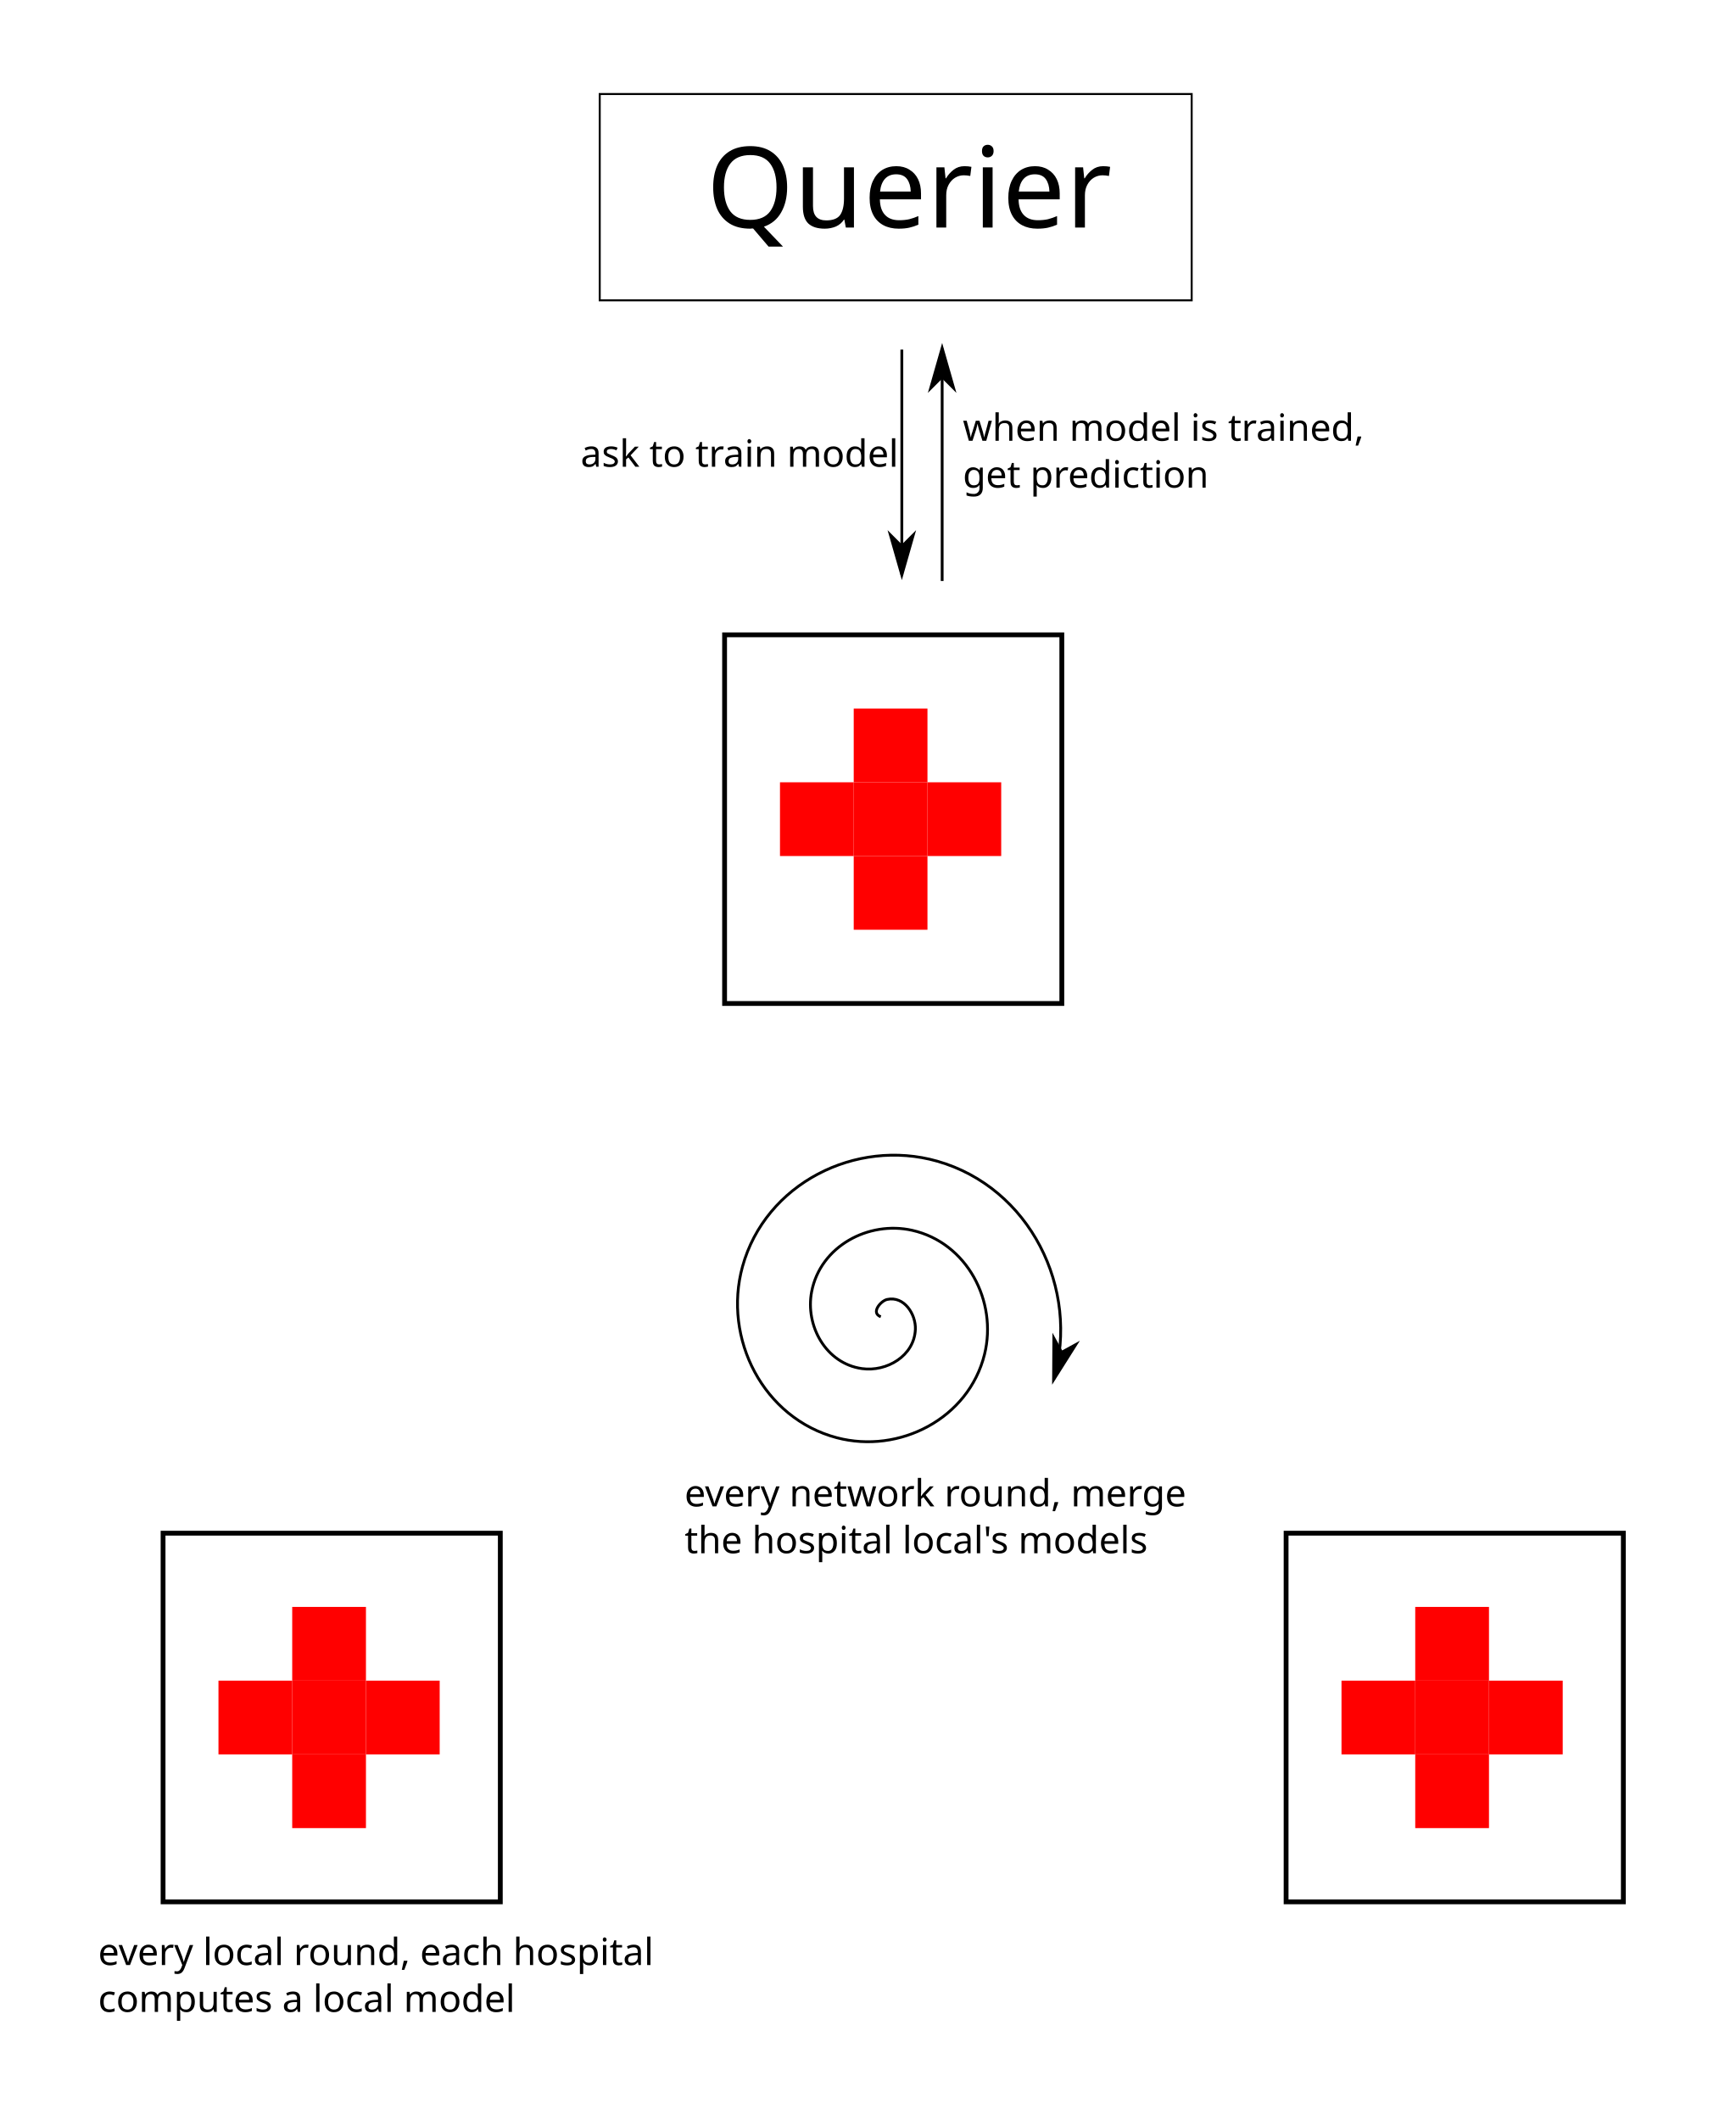
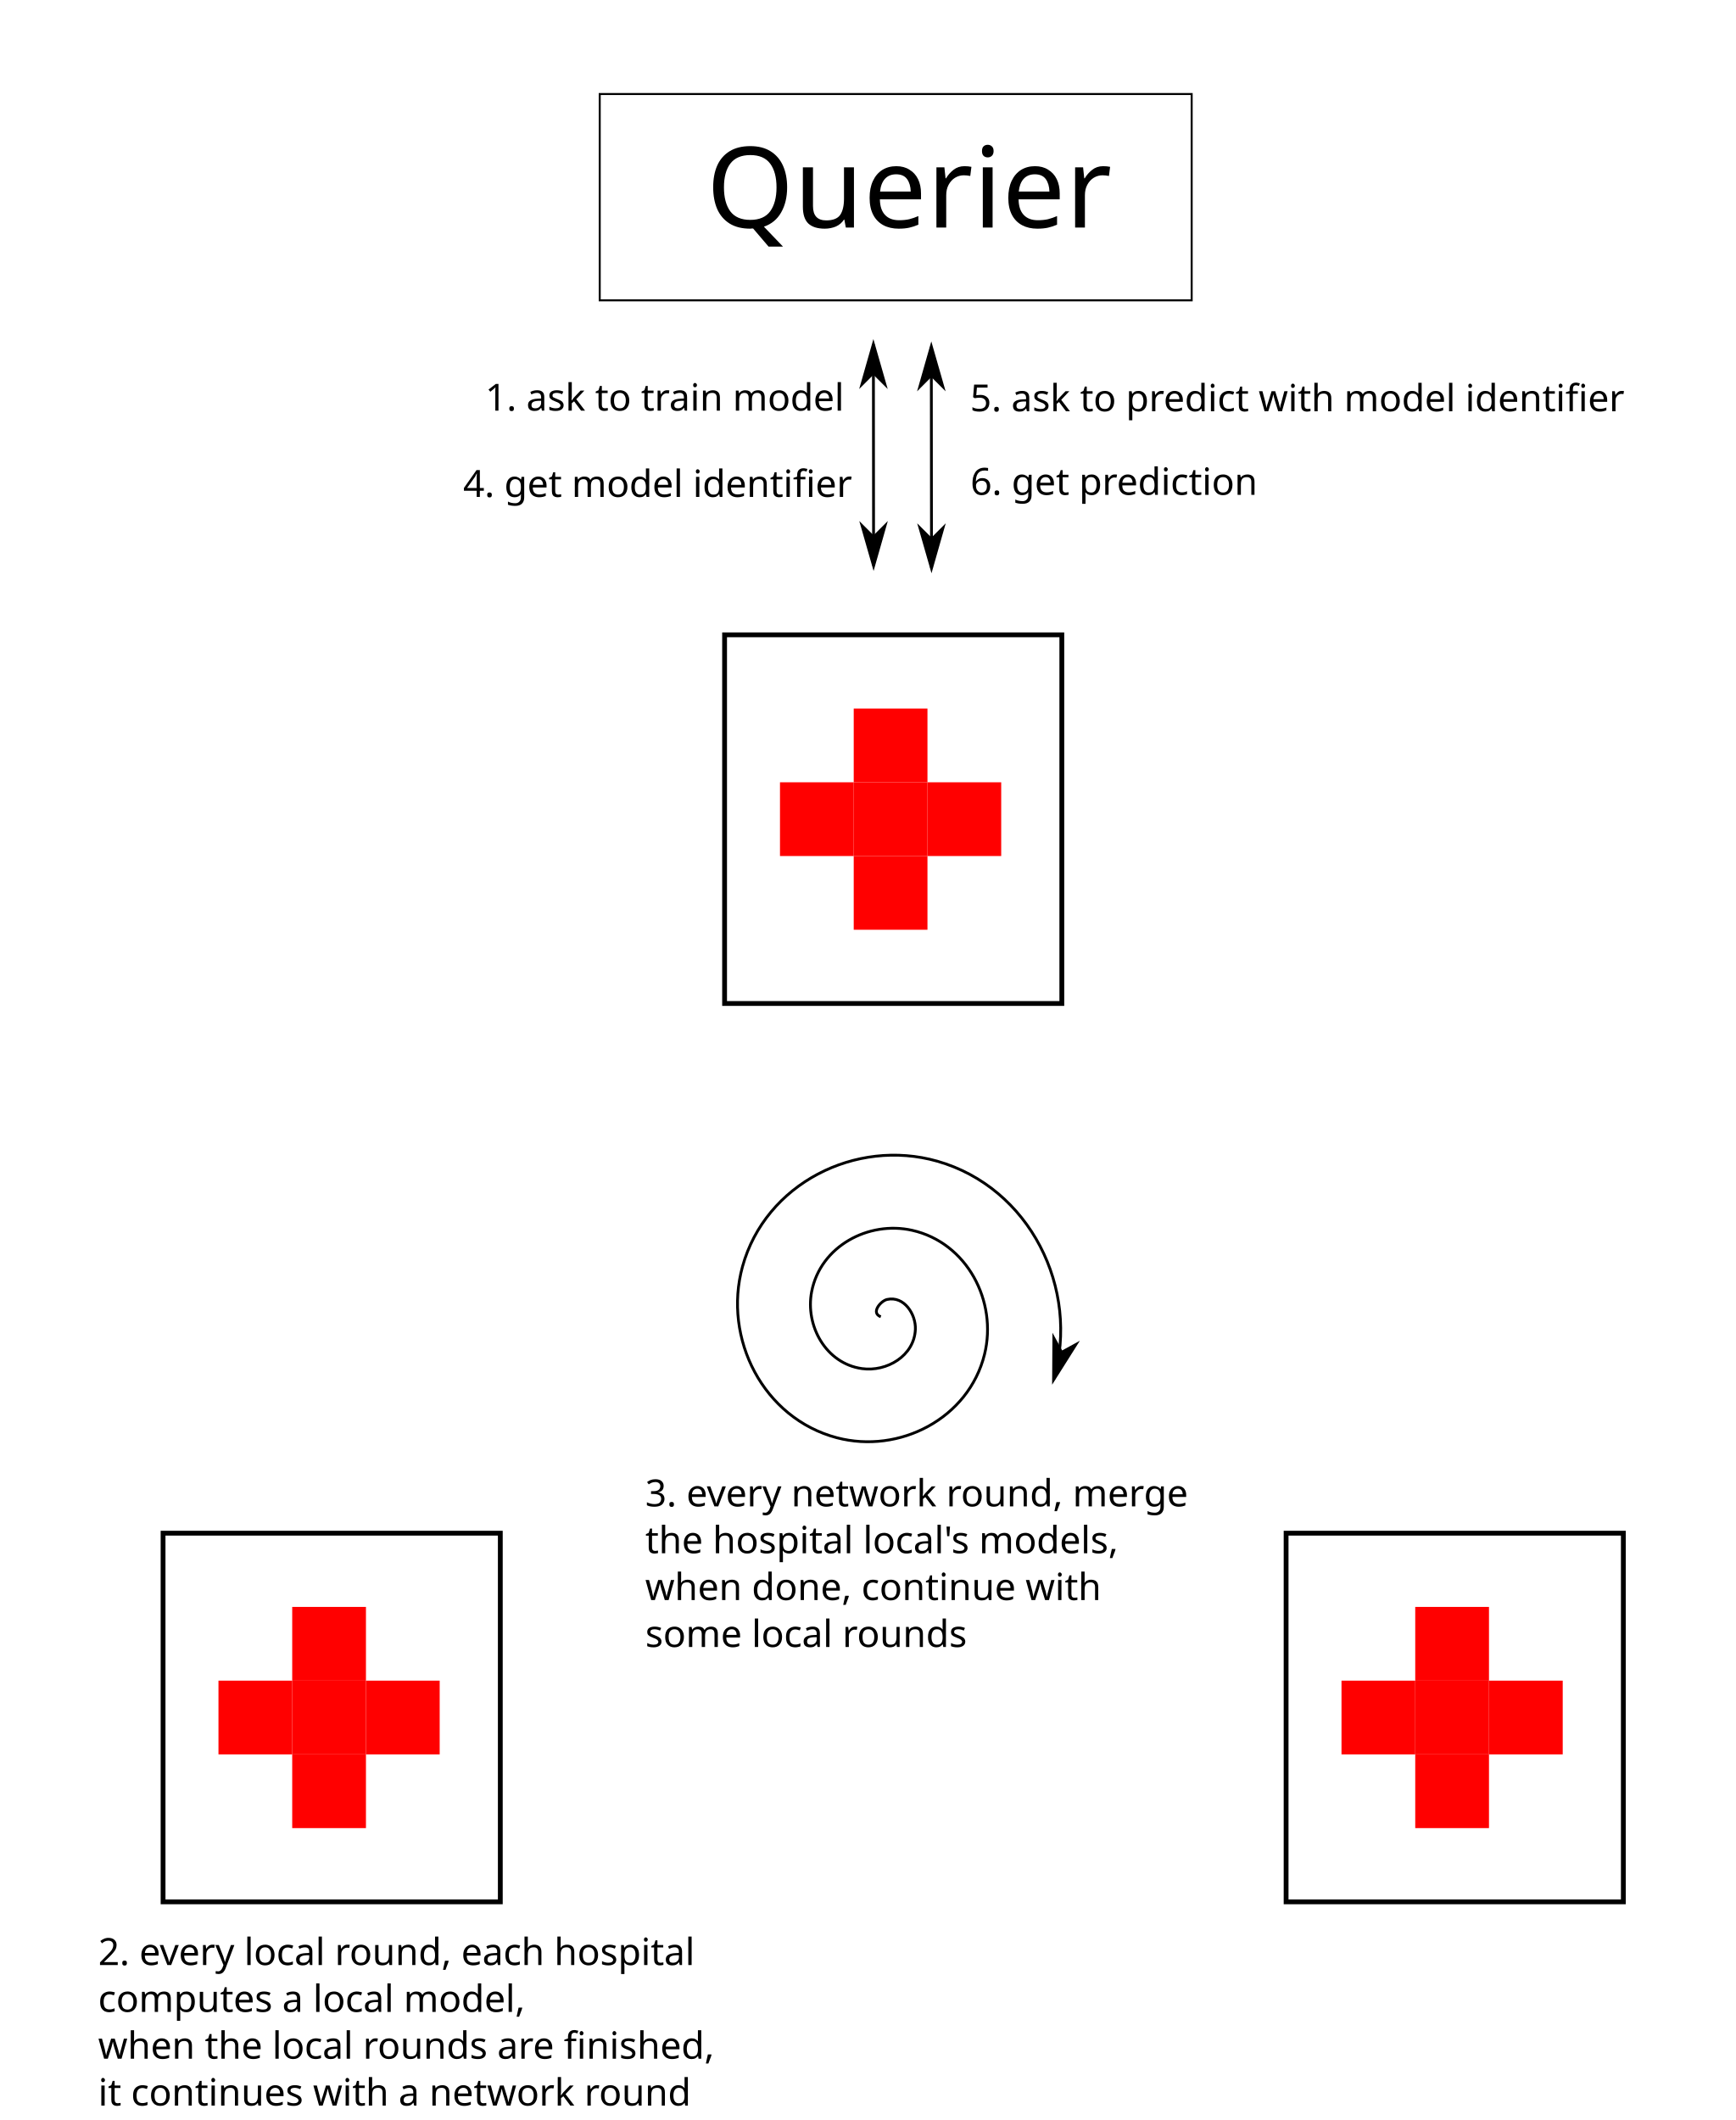
<svg xmlns="http://www.w3.org/2000/svg" width="163.561mm" height="199.803mm" viewBox="0 0 163.561 199.803" version="1.1" id="svg8">
  <defs id="defs2">
-     <marker style="overflow:visible" id="marker1045" refX="0" refY="0" orient="auto">
-       <path transform="matrix(-0.8,0,0,-0.8,-10,0)" style="fill:#000000;fill-opacity:1;fill-rule:evenodd;stroke:#000000;stroke-width:1pt;stroke-opacity:1" d="M 0,0 5,-5 -12.5,0 5,5 Z" id="path1043" />
+     <marker style="overflow:visible;" id="marker2922" refX="0.0" refY="0.0" orient="auto">
+       <path transform="scale(0.8) rotate(180) translate(12.5,0)" style="fill-rule:evenodd;stroke:#000000;stroke-width:1pt;stroke-opacity:1;fill:#000000;fill-opacity:1" d="M 0.0,0.0 L 5.0,-5.0 L -12.5,0.0 L 5.0,5.0 L 0.0,0.0 z " id="path2920" />
+     </marker>
+     <marker style="overflow:visible" id="marker2768" refX="0.0" refY="0.0" orient="auto">
+       <path transform="scale(0.8) translate(12.5,0)" style="fill-rule:evenodd;stroke:#000000;stroke-width:1pt;stroke-opacity:1;fill:#000000;fill-opacity:1" d="M 0.0,0.0 L 5.0,-5.0 L -12.5,0.0 L 5.0,5.0 L 0.0,0.0 z " id="path1776" />
+     </marker>
+     <marker style="overflow:visible;" id="marker2357" refX="0.0" refY="0.0" orient="auto">
+       <path transform="scale(0.8) rotate(180) translate(12.5,0)" style="fill-rule:evenodd;stroke:#000000;stroke-width:1pt;stroke-opacity:1;fill:#000000;fill-opacity:1" d="M 0.0,0.0 L 5.0,-5.0 L -12.5,0.0 L 5.0,5.0 L 0.0,0.0 z " id="path2355" />
+     </marker>
+     <marker style="overflow:visible;" id="marker2197" refX="0.0" refY="0.0" orient="auto">
+       <path transform="scale(0.8) rotate(180) translate(12.5,0)" style="fill-rule:evenodd;stroke:#000000;stroke-width:1pt;stroke-opacity:1;fill:#000000;fill-opacity:1" d="M 0.0,0.0 L 5.0,-5.0 L -12.5,0.0 L 5.0,5.0 L 0.0,0.0 z " id="path1779" />
+     </marker>
+     <marker style="overflow:visible;" id="Arrow2Lend" refX="0.0" refY="0.0" orient="auto">
+       <path transform="scale(1.1) rotate(180) translate(1,0)" d="M 8.719,4.034 L -2.207,0.016 L 8.719,-4.002 C 6.973,-1.63 6.983,1.616 8.719,4.034 z " style="fill-rule:evenodd;stroke-width:0.625;stroke-linejoin:round;stroke:#000000;stroke-opacity:1;fill:#000000;fill-opacity:1" id="path1797" />
+     </marker>
+     <marker style="overflow:visible" id="marker1630" refX="0" refY="0" orient="auto">
+       <path transform="matrix(-0.8,0,0,-0.8,-10,0)" style="fill:#000000;fill-opacity:1;fill-rule:evenodd;stroke:#000000;stroke-width:1pt;stroke-opacity:1" d="M 0,0 5,-5 -12.5,0 5,5 Z" id="path1628" />
+     </marker>
+     <marker style="overflow:visible" id="marker1482" refX="0" refY="0" orient="auto">
+       <path transform="matrix(-0.8,0,0,-0.8,-10,0)" style="fill:#000000;fill-opacity:1;fill-rule:evenodd;stroke:#000000;stroke-width:1pt;stroke-opacity:1" d="M 0,0 5,-5 -12.5,0 5,5 Z" id="path1480" />
+     </marker>
+     <marker style="overflow:visible" id="marker1220" refX="0" refY="0" orient="auto">
+       <path transform="matrix(-0.8,0,0,-0.8,-10,0)" style="fill:#000000;fill-opacity:1;fill-rule:evenodd;stroke:#000000;stroke-width:1pt;stroke-opacity:1" d="M 0,0 5,-5 -12.5,0 5,5 Z" id="path1218" />
    </marker>
    <marker style="overflow:visible" id="marker38729" refX="0" refY="0" orient="auto">
      <path transform="matrix(0.8,0,0,0.8,10,0)" style="fill:#000000;fill-opacity:1;fill-rule:evenodd;stroke:#000000;stroke-width:1pt;stroke-opacity:1" d="M 0,0 5,-5 -12.5,0 5,5 Z" id="path38727" />
    </marker>
    <marker style="overflow:visible" id="marker38527" refX="0" refY="0" orient="auto">
      <path transform="matrix(-0.8,0,0,-0.8,-10,0)" style="fill:#000000;fill-opacity:1;fill-rule:evenodd;stroke:#000000;stroke-width:1pt;stroke-opacity:1" d="M 0,0 5,-5 -12.5,0 5,5 Z" id="path38525" />
    </marker>
    <marker style="overflow:visible" id="marker38291" refX="0" refY="0" orient="auto">
      <path transform="matrix(-0.8,0,0,-0.8,-10,0)" style="fill:#000000;fill-opacity:1;fill-rule:evenodd;stroke:#000000;stroke-width:1pt;stroke-opacity:1" d="M 0,0 5,-5 -12.5,0 5,5 Z" id="path38289" />
    </marker>
    <marker style="overflow:visible" id="marker37241" refX="0" refY="0" orient="auto">
      <path transform="matrix(-0.8,0,0,-0.8,-10,0)" style="fill:#000000;fill-opacity:1;fill-rule:evenodd;stroke:#000000;stroke-width:1pt;stroke-opacity:1" d="M 0,0 5,-5 -12.5,0 5,5 Z" id="path37239" />
    </marker>
    <marker style="overflow:visible" id="marker37153" refX="0" refY="0" orient="auto">
      <path transform="matrix(-0.8,0,0,-0.8,-10,0)" style="fill:#000000;fill-opacity:1;fill-rule:evenodd;stroke:#000000;stroke-width:1pt;stroke-opacity:1" d="M 0,0 5,-5 -12.5,0 5,5 Z" id="path37151" />
    </marker>
    <marker style="overflow:visible" id="marker37071" refX="0" refY="0" orient="auto">
      <path transform="matrix(-0.8,0,0,-0.8,-10,0)" style="fill:#000000;fill-opacity:1;fill-rule:evenodd;stroke:#000000;stroke-width:1pt;stroke-opacity:1" d="M 0,0 5,-5 -12.5,0 5,5 Z" id="path37069" />
    </marker>
    <marker style="overflow:visible" id="marker1606" refX="0" refY="0" orient="auto">
      <path transform="matrix(0.8,0,0,0.8,10,0)" style="fill:#000000;fill-opacity:1;fill-rule:evenodd;stroke:#000000;stroke-width:1pt;stroke-opacity:1" d="M 0,0 5,-5 -12.5,0 5,5 Z" id="path1604" />
    </marker>
    <marker style="overflow:visible" id="marker1560" refX="0" refY="0" orient="auto">
      <path transform="matrix(-0.8,0,0,-0.8,-10,0)" style="fill:#000000;fill-opacity:1;fill-rule:evenodd;stroke:#000000;stroke-width:1pt;stroke-opacity:1" d="M 0,0 5,-5 -12.5,0 5,5 Z" id="path1558" />
    </marker>
    <marker style="overflow:visible" id="marker1496" refX="0" refY="0" orient="auto">
      <path transform="matrix(-0.8,0,0,-0.8,-10,0)" style="fill:#000000;fill-opacity:1;fill-rule:evenodd;stroke:#000000;stroke-width:1pt;stroke-opacity:1" d="M 0,0 5,-5 -12.5,0 5,5 Z" id="path1494" />
    </marker>
    <marker style="overflow:visible" id="marker1462" refX="0" refY="0" orient="auto">
      <path transform="matrix(0.8,0,0,0.8,10,0)" style="fill:#000000;fill-opacity:1;fill-rule:evenodd;stroke:#000000;stroke-width:1pt;stroke-opacity:1" d="M 0,0 5,-5 -12.5,0 5,5 Z" id="path1460" />
    </marker>
    <marker style="overflow:visible" id="Arrow1Lend" refX="0" refY="0" orient="auto">
      <path transform="matrix(-0.8,0,0,-0.8,-10,0)" style="fill:#000000;fill-opacity:1;fill-rule:evenodd;stroke:#000000;stroke-width:1pt;stroke-opacity:1" d="M 0,0 5,-5 -12.5,0 5,5 Z" id="path1125" />
    </marker>
    <marker style="overflow:visible" id="Arrow1Lstart" refX="0" refY="0" orient="auto">
      <path transform="matrix(0.8,0,0,0.8,10,0)" style="fill:#000000;fill-opacity:1;fill-rule:evenodd;stroke:#000000;stroke-width:1pt;stroke-opacity:1" d="M 0,0 5,-5 -12.5,0 5,5 Z" id="path1122" />
    </marker>
    <marker style="overflow:visible" id="marker2050-6" refX="0" refY="0" orient="auto">
      <path transform="matrix(0.8,0,0,0.8,10,0)" style="fill:#000000;fill-opacity:1;fill-rule:evenodd;stroke:#000000;stroke-width:1pt;stroke-opacity:1" d="M 0,0 5,-5 -12.5,0 5,5 Z" id="path2048-1" />
    </marker>
    <marker style="overflow:visible" id="marker1738-1" refX="0" refY="0" orient="auto">
      <path transform="matrix(-0.8,0,0,-0.8,-10,0)" style="fill:#000000;fill-opacity:1;fill-rule:evenodd;stroke:#000000;stroke-width:1pt;stroke-opacity:1" d="M 0,0 5,-5 -12.5,0 5,5 Z" id="path1736-5" />
    </marker>
    <marker style="overflow:visible" id="marker38729-6" refX="0" refY="0" orient="auto">
      <path transform="matrix(0.8,0,0,0.8,10,0)" style="fill:#000000;fill-opacity:1;fill-rule:evenodd;stroke:#000000;stroke-width:1pt;stroke-opacity:1" d="M 0,0 5,-5 -12.5,0 5,5 Z" id="path38727-9" />
    </marker>
    <marker style="overflow:visible" id="marker38291-2" refX="0" refY="0" orient="auto">
      <path transform="matrix(-0.8,0,0,-0.8,-10,0)" style="fill:#000000;fill-opacity:1;fill-rule:evenodd;stroke:#000000;stroke-width:1pt;stroke-opacity:1" d="M 0,0 5,-5 -12.5,0 5,5 Z" id="path38289-2" />
    </marker>
+     <marker style="overflow:visible" id="marker38729-4" refX="0" refY="0" orient="auto">
+       <path transform="matrix(0.8,0,0,0.8,10,0)" style="fill:#000000;fill-opacity:1;fill-rule:evenodd;stroke:#000000;stroke-width:1pt;stroke-opacity:1" d="M 0,0 5,-5 -12.5,0 5,5 Z" id="path38727-4" />
+     </marker>
+     <marker style="overflow:visible" id="marker2768-5" refX="0" refY="0" orient="auto">
+       <path transform="matrix(0.8,0,0,0.8,10,0)" style="fill:#000000;fill-opacity:1;fill-rule:evenodd;stroke:#000000;stroke-width:1pt;stroke-opacity:1" d="M 0,0 5,-5 -12.5,0 5,5 Z" id="path1776-5" />
+     </marker>
+     <marker style="overflow:visible" id="marker2922-4" refX="0" refY="0" orient="auto">
+       <path transform="matrix(-0.8,0,0,-0.8,-10,0)" style="fill:#000000;fill-opacity:1;fill-rule:evenodd;stroke:#000000;stroke-width:1pt;stroke-opacity:1" d="M 0,0 5,-5 -12.5,0 5,5 Z" id="path2920-7" />
+     </marker>
  </defs>
  <g id="layer1" transform="translate(-20.8259,-28.96338)">
    <g id="g941" transform="translate(-0.6776174,18.17453)">
      <rect style="fill:#ff0000;fill-opacity:1;stroke:none;stroke-width:0.265" id="rect837" width="6.949" height="6.949" x="42.092" y="169.184" />
      <rect style="fill:#ff0000;fill-opacity:1;stroke:none;stroke-width:0.265" id="rect837-0" width="6.949" height="6.949" x="49.041" y="169.184" />
      <rect style="fill:#ff0000;fill-opacity:1;stroke:none;stroke-width:0.265" id="rect837-6" width="6.949" height="6.949" x="55.99" y="169.184" />
      <rect style="fill:#ff0000;fill-opacity:1;stroke:none;stroke-width:0.265" id="rect837-3" width="6.949" height="6.949" x="49.041" y="162.235" />
      <rect style="fill:#ff0000;fill-opacity:1;stroke:none;stroke-width:0.265" id="rect837-2" width="6.949" height="6.949" x="49.041" y="176.133" />
      <rect style="fill:none;fill-opacity:1;stroke:#000000;stroke-width:0.453;stroke-opacity:1" id="rect892" width="31.781" height="34.745" x="36.871" y="155.286" />
    </g>
    <g id="g941-1" transform="translate(105.1557,18.17453)">
      <rect style="fill:#ff0000;fill-opacity:1;stroke:none;stroke-width:0.265" id="rect837-5" width="6.949" height="6.949" x="42.092" y="169.184" />
      <rect style="fill:#ff0000;fill-opacity:1;stroke:none;stroke-width:0.265" id="rect837-0-5" width="6.949" height="6.949" x="49.041" y="169.184" />
      <rect style="fill:#ff0000;fill-opacity:1;stroke:none;stroke-width:0.265" id="rect837-6-4" width="6.949" height="6.949" x="55.99" y="169.184" />
      <rect style="fill:#ff0000;fill-opacity:1;stroke:none;stroke-width:0.265" id="rect837-3-7" width="6.949" height="6.949" x="49.041" y="162.235" />
      <rect style="fill:#ff0000;fill-opacity:1;stroke:none;stroke-width:0.265" id="rect837-2-6" width="6.949" height="6.949" x="49.041" y="176.133" />
      <rect style="fill:none;fill-opacity:1;stroke:#000000;stroke-width:0.453;stroke-opacity:1" id="rect892-5" width="31.781" height="34.745" x="36.871" y="155.286" />
    </g>
    <g id="g941-6" transform="translate(52.23905,-66.49214)">
      <rect style="fill:#ff0000;fill-opacity:1;stroke:none;stroke-width:0.265" id="rect837-9" width="6.949" height="6.949" x="42.092" y="169.184" />
      <rect style="fill:#ff0000;fill-opacity:1;stroke:none;stroke-width:0.265" id="rect837-0-3" width="6.949" height="6.949" x="49.041" y="169.184" />
      <rect style="fill:#ff0000;fill-opacity:1;stroke:none;stroke-width:0.265" id="rect837-6-7" width="6.949" height="6.949" x="55.99" y="169.184" />
      <rect style="fill:#ff0000;fill-opacity:1;stroke:none;stroke-width:0.265" id="rect837-3-4" width="6.949" height="6.949" x="49.041" y="162.235" />
      <rect style="fill:#ff0000;fill-opacity:1;stroke:none;stroke-width:0.265" id="rect837-2-5" width="6.949" height="6.949" x="49.041" y="176.133" />
      <rect style="fill:none;fill-opacity:1;stroke:#000000;stroke-width:0.453;stroke-opacity:1" id="rect892-2" width="31.781" height="34.745" x="36.871" y="155.286" />
    </g>
    <rect style="fill:none;fill-opacity:1;fill-rule:nonzero;stroke:#000000;stroke-width:0.188;stroke-linejoin:miter;stroke-miterlimit:4;stroke-dasharray:none;stroke-opacity:1;paint-order:fill markers stroke" id="rect38711" width="55.784" height="19.445" x="77.343" y="37.825" />
    <text xml:space="preserve" style="font-style:normal;font-weight:normal;font-size:10.583px;line-height:1.25;font-family:sans-serif;fill:#000000;fill-opacity:1;stroke:none;stroke-width:0.265" x="87.394" y="50.408" id="text38715">
      <tspan x="87.394" y="50.408" style="stroke-width:0.265" id="tspan38717">Querier</tspan>
    </text>
    <text xml:space="preserve" style="font-style:normal;font-weight:normal;font-size:10.583px;line-height:1.25;font-family:sans-serif;fill:#000000;fill-opacity:1;stroke:none;stroke-width:0.265" x="63.072" y="160.298" id="text38723">
      <tspan id="tspan38721" x="63.072" y="160.298" style="stroke-width:0.265" />
    </text>
-     <text xml:space="preserve" style="font-style:normal;font-weight:normal;font-size:10.583px;line-height:1.25;font-family:sans-serif;fill:#000000;fill-opacity:1;stroke:none;stroke-width:0.265;stroke-miterlimit:4;stroke-dasharray:none" x="75.545" y="72.957" id="text38871">
-       <tspan x="75.545" y="72.957" style="font-style:normal;font-variant:normal;font-weight:normal;font-stretch:normal;font-size:3.528px;font-family:sans-serif;-inkscape-font-specification:'sans-serif, Normal';font-variant-ligatures:normal;font-variant-caps:normal;font-variant-numeric:normal;font-variant-east-asian:normal;stroke-width:0.265;stroke-miterlimit:4;stroke-dasharray:none" id="tspan38881">ask to train model</tspan>
+     <text xml:space="preserve" style="font-style:normal;font-weight:normal;font-size:10.583px;line-height:0.35;font-family:sans-serif;fill:#000000;fill-opacity:1;stroke:none;stroke-width:0.265;stroke-miterlimit:4;stroke-dasharray:none" x="66.549" y="67.665" id="text38871">
+       <tspan x="66.549" y="67.665" style="font-style:normal;font-variant:normal;font-weight:normal;font-stretch:normal;font-size:3.528px;font-family:sans-serif;-inkscape-font-specification:'sans-serif, Normal';font-variant-ligatures:normal;font-variant-caps:normal;font-variant-numeric:normal;font-variant-east-asian:normal;stroke-width:0.265;stroke-miterlimit:4;stroke-dasharray:none" id="tspan1035">1. ask to train model</tspan>
    </text>
-     <path style="fill:none;stroke:#000000;stroke-width:0.265px;stroke-linecap:butt;stroke-linejoin:miter;stroke-opacity:1;marker-start:url(#marker38729-6)" d="m 109.613,61.799 c 0,21.923 0,21.923 0,21.923" id="path38725-4" />
-     <text xml:space="preserve" style="font-style:normal;font-weight:normal;font-size:10.583px;line-height:0.35;font-family:sans-serif;fill:#000000;fill-opacity:1;stroke:none;stroke-width:0.265;stroke-miterlimit:4;stroke-dasharray:none" x="111.566" y="70.506" id="text38871-1">
-       <tspan x="111.566" y="70.506" style="font-style:normal;font-variant:normal;font-weight:normal;font-stretch:normal;font-size:3.528px;font-family:sans-serif;-inkscape-font-specification:'sans-serif, Normal';font-variant-ligatures:normal;font-variant-caps:normal;font-variant-numeric:normal;font-variant-east-asian:normal;stroke-width:0.265;stroke-miterlimit:4;stroke-dasharray:none" id="tspan38881-2">when model is trained,</tspan>
-       <tspan x="111.566" y="74.921" style="font-style:normal;font-variant:normal;font-weight:normal;font-stretch:normal;font-size:3.528px;font-family:sans-serif;-inkscape-font-specification:'sans-serif, Normal';font-variant-ligatures:normal;font-variant-caps:normal;font-variant-numeric:normal;font-variant-east-asian:normal;stroke-width:0.265;stroke-miterlimit:4;stroke-dasharray:none" id="tspan39884">get prediction</tspan>
+     <text xml:space="preserve" style="font-style:normal;font-weight:normal;font-size:10.583px;line-height:0.35;font-family:sans-serif;fill:#000000;fill-opacity:1;stroke:none;stroke-width:0.265;stroke-miterlimit:4;stroke-dasharray:none" x="64.47" y="75.798" id="text38871-1">
+       <tspan x="64.47" y="75.798" style="font-style:normal;font-variant:normal;font-weight:normal;font-stretch:normal;font-size:3.528px;font-family:sans-serif;-inkscape-font-specification:'sans-serif, Normal';font-variant-ligatures:normal;font-variant-caps:normal;font-variant-numeric:normal;font-variant-east-asian:normal;stroke-width:0.265;stroke-miterlimit:4;stroke-dasharray:none" id="tspan1019">4. get model identifier</tspan>
    </text>
    <text xml:space="preserve" style="font-style:normal;font-weight:normal;font-size:10.583px;line-height:1.25;font-family:sans-serif;fill:#000000;fill-opacity:1;stroke:none;stroke-width:0.265" x="20.587" y="87.923" id="text39274">
      <tspan id="tspan39272" x="20.587" y="87.923" style="font-style:normal;font-variant:normal;font-weight:normal;font-stretch:normal;font-size:3.528px;font-family:sans-serif;-inkscape-font-specification:'sans-serif, Normal';font-variant-ligatures:normal;font-variant-caps:normal;font-variant-numeric:normal;font-variant-east-asian:normal;stroke-width:0.265" />
    </text>
-     <text xml:space="preserve" style="font-style:normal;font-weight:normal;font-size:10.583px;line-height:0.35;font-family:sans-serif;fill:#000000;fill-opacity:1;stroke:none;stroke-width:0.265" x="85.338" y="170.939" id="text39814">
-       <tspan id="tspan39812" x="85.338" y="170.939" style="font-style:normal;font-variant:normal;font-weight:normal;font-stretch:normal;font-size:3.528px;font-family:sans-serif;-inkscape-font-specification:'sans-serif, Normal';font-variant-ligatures:normal;font-variant-caps:normal;font-variant-numeric:normal;font-variant-east-asian:normal;stroke-width:0.265">every network round, merge</tspan>
-       <tspan x="85.338" y="175.354" style="font-style:normal;font-variant:normal;font-weight:normal;font-stretch:normal;font-size:3.528px;font-family:sans-serif;-inkscape-font-specification:'sans-serif, Normal';font-variant-ligatures:normal;font-variant-caps:normal;font-variant-numeric:normal;font-variant-east-asian:normal;stroke-width:0.265" id="tspan39816">the hospital local's models</tspan>
+     <text xml:space="preserve" style="font-style:normal;font-weight:normal;font-size:10.583px;line-height:0.35;font-family:sans-serif;fill:#000000;fill-opacity:1;stroke:none;stroke-width:0.265" x="81.633" y="170.939" id="text39814">
+       <tspan id="tspan39812" x="81.633" y="170.939" style="font-style:normal;font-variant:normal;font-weight:normal;font-stretch:normal;font-size:3.528px;font-family:sans-serif;-inkscape-font-specification:'sans-serif, Normal';font-variant-ligatures:normal;font-variant-caps:normal;font-variant-numeric:normal;font-variant-east-asian:normal;stroke-width:0.265">3. every network round, merge</tspan>
+       <tspan x="81.633" y="175.354" style="font-style:normal;font-variant:normal;font-weight:normal;font-stretch:normal;font-size:3.528px;font-family:sans-serif;-inkscape-font-specification:'sans-serif, Normal';font-variant-ligatures:normal;font-variant-caps:normal;font-variant-numeric:normal;font-variant-east-asian:normal;stroke-width:0.265" id="tspan39816">the hospital local's models,</tspan>
+       <tspan x="81.633" y="179.769" style="font-style:normal;font-variant:normal;font-weight:normal;font-stretch:normal;font-size:3.528px;font-family:sans-serif;-inkscape-font-specification:'sans-serif, Normal';font-variant-ligatures:normal;font-variant-caps:normal;font-variant-numeric:normal;font-variant-east-asian:normal;stroke-width:0.265" id="tspan1021">when done, continue with</tspan>
+       <tspan x="81.633" y="184.184" style="font-style:normal;font-variant:normal;font-weight:normal;font-stretch:normal;font-size:3.528px;font-family:sans-serif;-inkscape-font-specification:'sans-serif, Normal';font-variant-ligatures:normal;font-variant-caps:normal;font-variant-numeric:normal;font-variant-east-asian:normal;stroke-width:0.265" id="tspan1043">some local rounds</tspan>
    </text>
    <text xml:space="preserve" style="font-style:normal;font-weight:normal;font-size:10.583px;line-height:0.35;font-family:sans-serif;fill:#000000;fill-opacity:1;stroke:none;stroke-width:0.265" x="30.077" y="214.163" id="text39826">
-       <tspan x="30.077" y="214.163" style="font-style:normal;font-variant:normal;font-weight:normal;font-stretch:normal;font-size:3.528px;font-family:sans-serif;-inkscape-font-specification:'sans-serif, Normal';font-variant-ligatures:normal;font-variant-caps:normal;font-variant-numeric:normal;font-variant-east-asian:normal;stroke-width:0.265" id="tspan39828">every local round, each hospital</tspan>
-       <tspan x="30.077" y="218.578" style="font-style:normal;font-variant:normal;font-weight:normal;font-stretch:normal;font-size:3.528px;font-family:sans-serif;-inkscape-font-specification:'sans-serif, Normal';font-variant-ligatures:normal;font-variant-caps:normal;font-variant-numeric:normal;font-variant-east-asian:normal;stroke-width:0.265" id="tspan39832">computes a local model</tspan>
+       <tspan x="30.077" y="214.163" style="font-style:normal;font-variant:normal;font-weight:normal;font-stretch:normal;font-size:3.528px;font-family:sans-serif;-inkscape-font-specification:'sans-serif, Normal';font-variant-ligatures:normal;font-variant-caps:normal;font-variant-numeric:normal;font-variant-east-asian:normal;stroke-width:0.265" id="tspan39828">2. every local round, each hospital</tspan>
+       <tspan x="30.077" y="218.578" style="font-style:normal;font-variant:normal;font-weight:normal;font-stretch:normal;font-size:3.528px;font-family:sans-serif;-inkscape-font-specification:'sans-serif, Normal';font-variant-ligatures:normal;font-variant-caps:normal;font-variant-numeric:normal;font-variant-east-asian:normal;stroke-width:0.265" id="tspan39832">computes a local model,</tspan>
+       <tspan x="30.077" y="222.993" style="font-style:normal;font-variant:normal;font-weight:normal;font-stretch:normal;font-size:3.528px;font-family:sans-serif;-inkscape-font-specification:'sans-serif, Normal';font-variant-ligatures:normal;font-variant-caps:normal;font-variant-numeric:normal;font-variant-east-asian:normal;stroke-width:0.265" id="tspan1023">when the local rounds are finished,</tspan>
+       <tspan x="30.077" y="227.408" style="font-style:normal;font-variant:normal;font-weight:normal;font-stretch:normal;font-size:3.528px;font-family:sans-serif;-inkscape-font-specification:'sans-serif, Normal';font-variant-ligatures:normal;font-variant-caps:normal;font-variant-numeric:normal;font-variant-east-asian:normal;stroke-width:0.265" id="tspan1041">it continues with a network round</tspan>
    </text>
    <path style="fill:none;fill-rule:evenodd;stroke:#000000;stroke-width:0.265;marker-end:url(#marker38527)" id="path39852" d="m 103.832,153.062 c -0.98,-0.356 -0.004,-1.497 0.591,-1.629 1.613,-0.359 2.723,1.403 2.667,2.811 -0.1,2.519 -2.712,4.03 -5.031,3.706 -3.403,-0.476 -5.363,-4.035 -4.744,-7.251 0.825,-4.286 5.362,-6.707 9.471,-5.782 5.171,1.163 8.056,6.691 6.82,11.691 -1.496,6.056 -8.021,9.408 -13.911,7.859 -6.941,-1.826 -10.762,-9.352 -8.897,-16.131 2.154,-7.827 10.683,-12.118 18.351,-9.935 8.713,2.481 13.475,12.014 10.973,20.572" />
-     <path style="fill:none;stroke:#000000;stroke-width:0.265px;stroke-linecap:butt;stroke-linejoin:miter;stroke-opacity:1;marker-start:url(#marker38729)" d="m 105.814,83.123 c 0,-21.213 0,-21.213 0,-21.213" id="path1161" />
+     <text xml:space="preserve" style="font-style:normal;font-weight:normal;font-size:10.583px;line-height:0.35;font-family:sans-serif;fill:#000000;fill-opacity:1;stroke:none;stroke-width:0.265;stroke-miterlimit:4;stroke-dasharray:none" x="112.251" y="67.729" id="text38871-0">
+       <tspan x="112.251" y="67.729" style="font-style:normal;font-variant:normal;font-weight:normal;font-stretch:normal;font-size:3.528px;font-family:sans-serif;-inkscape-font-specification:'sans-serif, Normal';font-variant-ligatures:normal;font-variant-caps:normal;font-variant-numeric:normal;font-variant-east-asian:normal;stroke-width:0.265;stroke-miterlimit:4;stroke-dasharray:none" id="tspan1035-3">5. ask to predict with model identifier</tspan>
+     </text>
+     <text xml:space="preserve" style="font-style:normal;font-weight:normal;font-size:10.583px;line-height:0.35;font-family:sans-serif;fill:#000000;fill-opacity:1;stroke:none;stroke-width:0.265;stroke-miterlimit:4;stroke-dasharray:none" x="112.285" y="75.605" id="text38871-1-0">
+       <tspan x="112.285" y="75.605" style="font-style:normal;font-variant:normal;font-weight:normal;font-stretch:normal;font-size:3.528px;font-family:sans-serif;-inkscape-font-specification:'sans-serif, Normal';font-variant-ligatures:normal;font-variant-caps:normal;font-variant-numeric:normal;font-variant-east-asian:normal;stroke-width:0.265;stroke-miterlimit:4;stroke-dasharray:none" id="tspan1019-4">6. get prediction</tspan>
+     </text>
+     <path style="fill:none;stroke:#000000;stroke-width:0.265px;stroke-linecap:butt;stroke-linejoin:miter;stroke-opacity:1;marker-start:url(#marker2768);marker-end:url(#marker2922)" d="m 103.134,61.434 0.018,20.826" id="path2765" />
+     <path style="fill:none;stroke:#000000;stroke-width:0.265px;stroke-linecap:butt;stroke-linejoin:miter;stroke-opacity:1;marker-start:url(#marker2768-5);marker-end:url(#marker2922-4)" d="m 108.592,61.651 0.018,20.826" id="path2765-6" />
  </g>
</svg>
